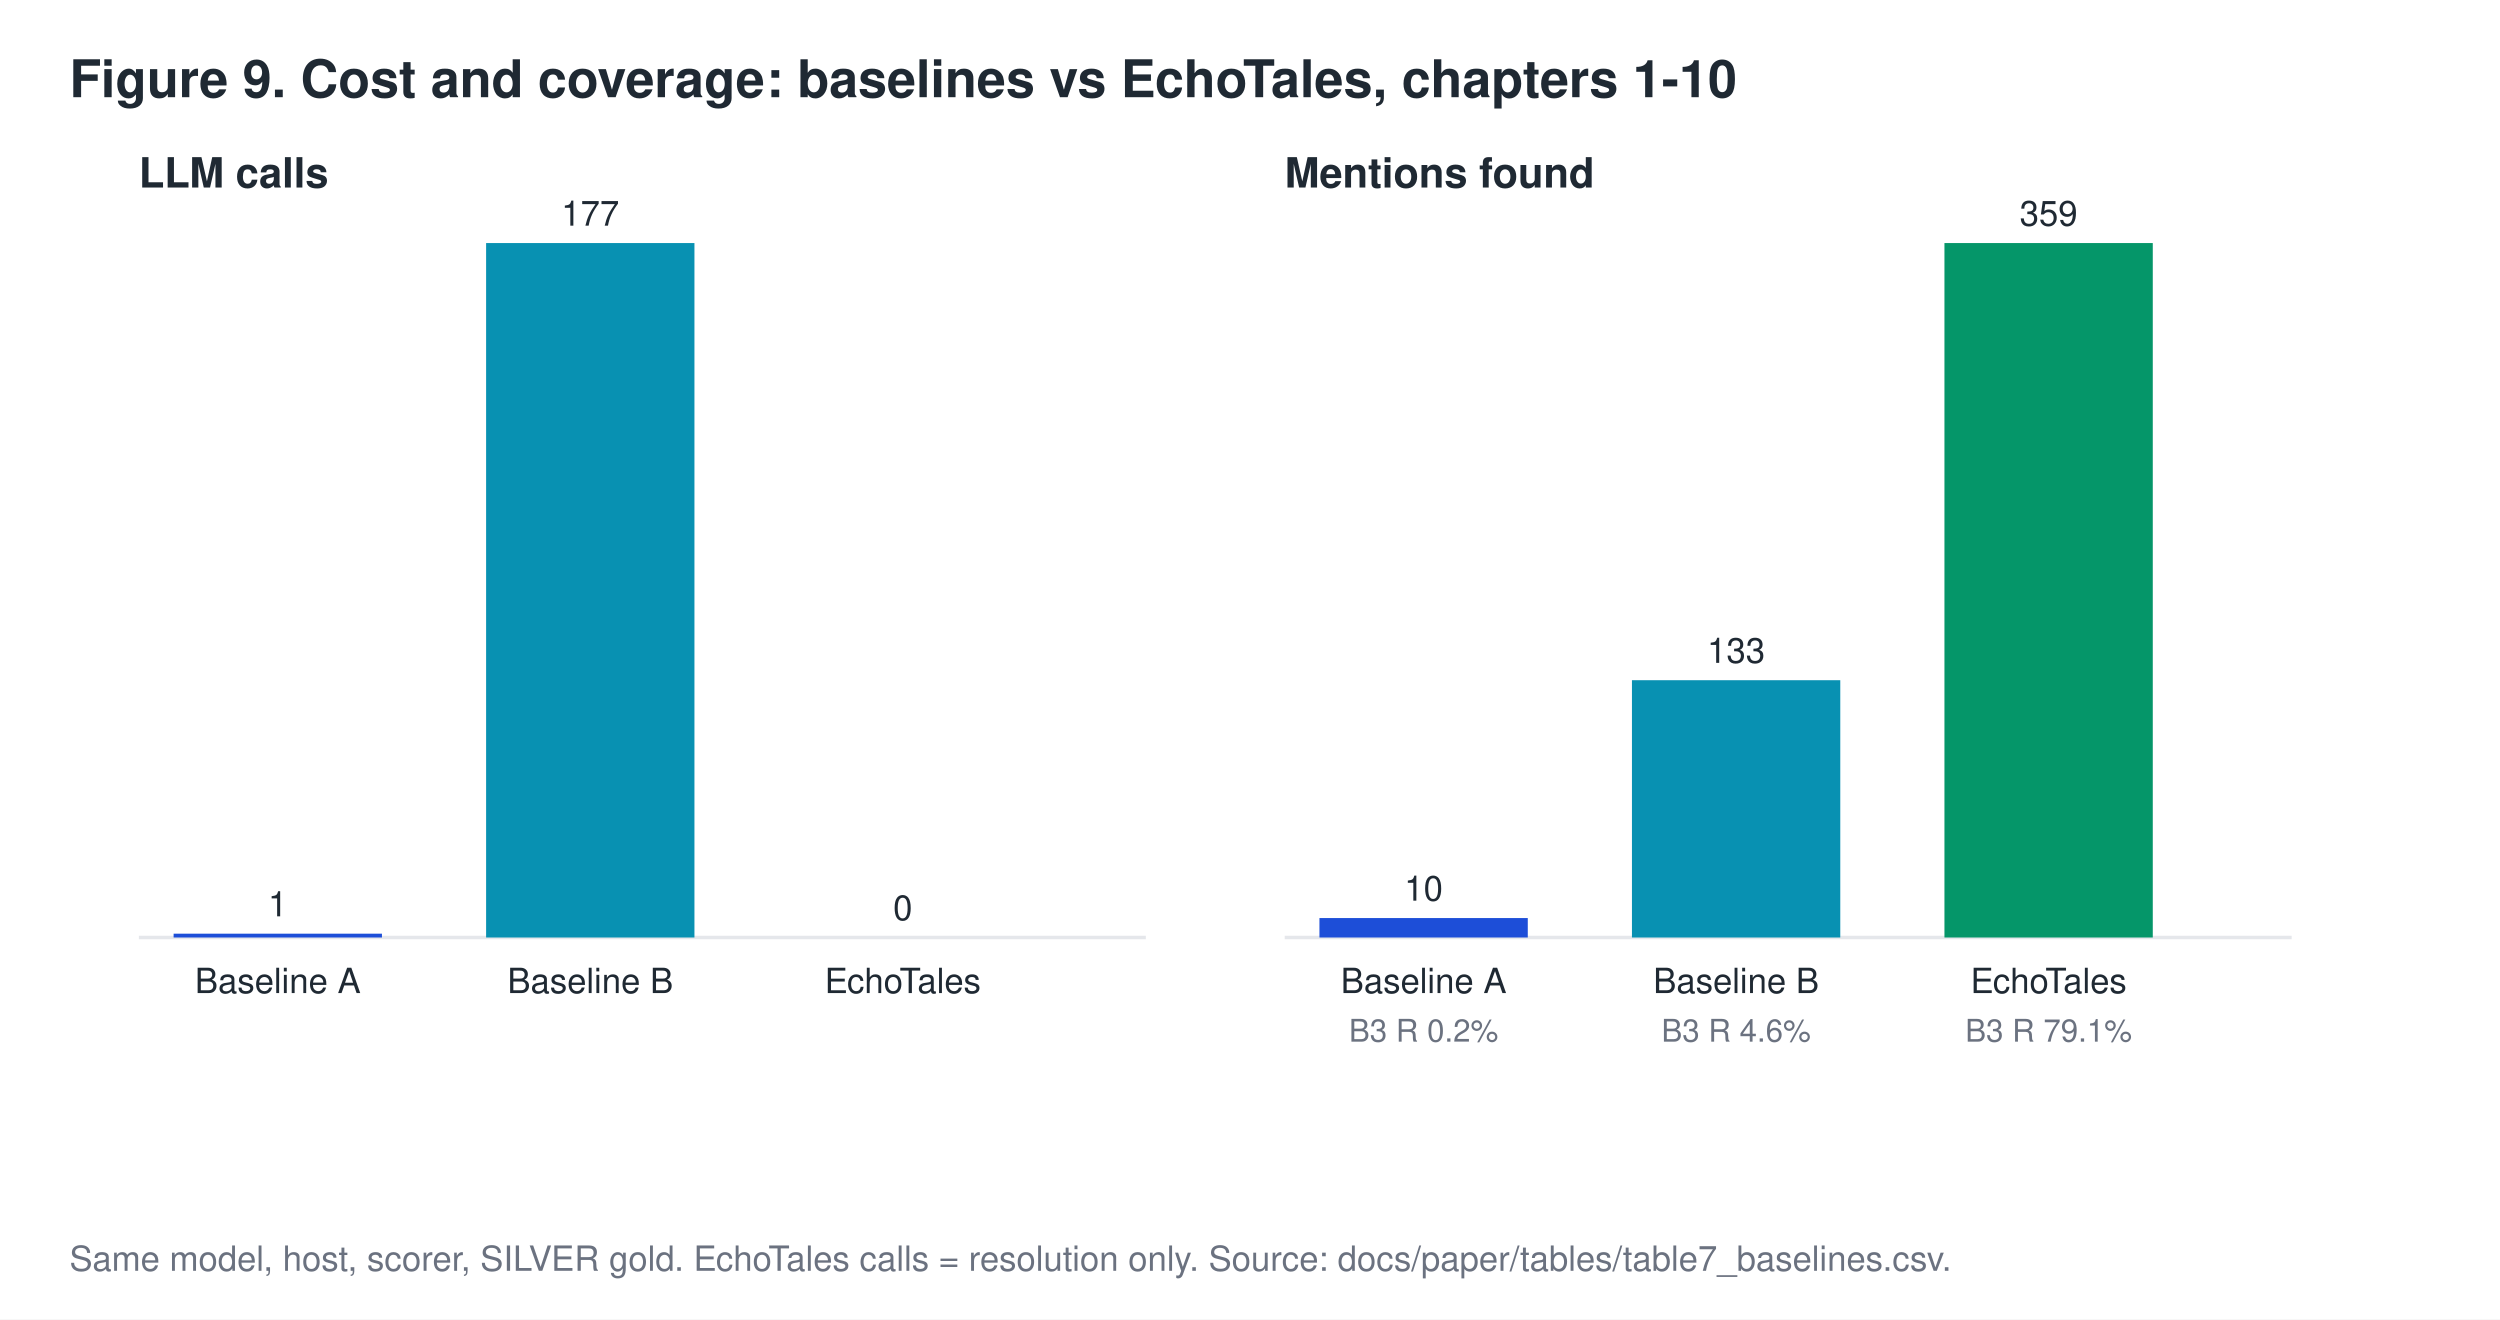
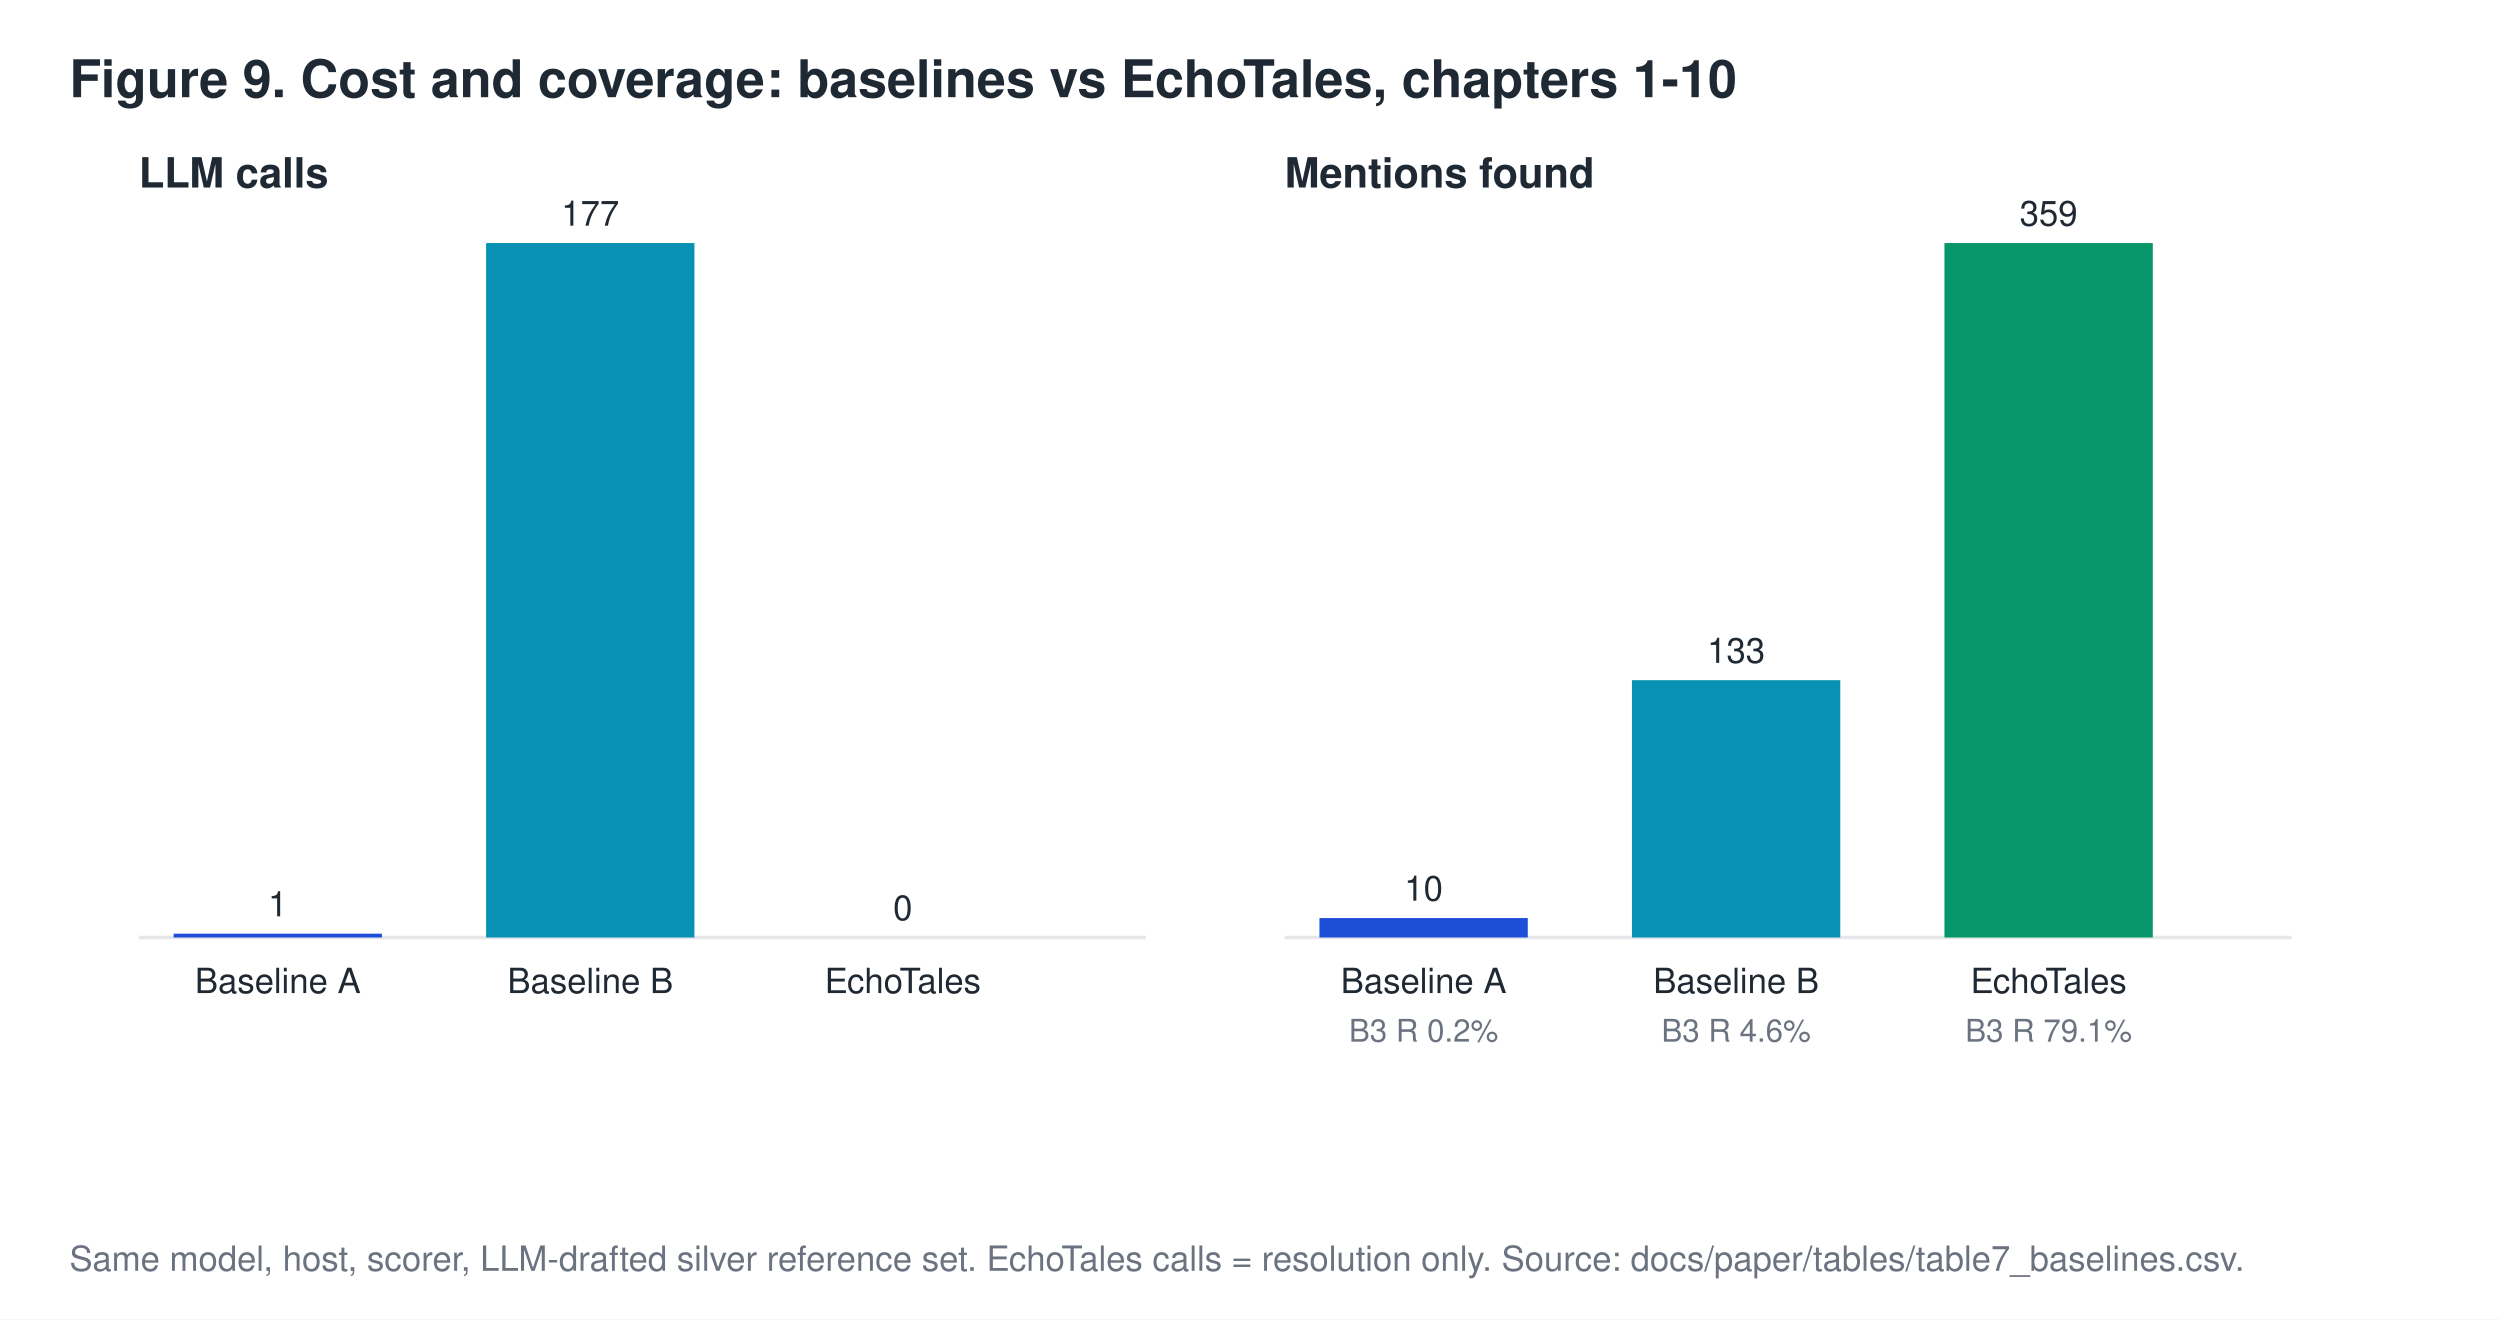
<svg xmlns="http://www.w3.org/2000/svg" width="720" height="380" viewBox="0 0 720 380">
  <rect width="720" height="380" fill="#ffffff" />
  <text x="20.0" y="28.0" font-family="Helvetica, Arial, sans-serif" font-size="15" text-anchor="start" fill="#1f2933" font-weight="bold">Figure 9. Cost and coverage: baselines vs EchoTales, chapters 1-10</text>
  <text x="40.0" y="54.0" font-family="Helvetica, Arial, sans-serif" font-size="12" text-anchor="start" fill="#1f2933" font-weight="bold">LLM calls</text>
  <line x1="40" y1="270" x2="330" y2="270" stroke="#e5e7eb" />
  <rect x="50" y="268.9" width="60" height="1.1" fill="#1d4ed8" />
  <text x="80.0" y="263.9" font-family="Helvetica, Arial, sans-serif" font-size="10" text-anchor="middle" fill="#1f2933" font-weight="normal">1</text>
  <text x="80.0" y="286.0" font-family="Helvetica, Arial, sans-serif" font-size="10" text-anchor="middle" fill="#1f2933" font-weight="normal">Baseline A</text>
  <rect x="140" y="70.0" width="60" height="200.0" fill="#0891b2" />
  <text x="170.0" y="65.0" font-family="Helvetica, Arial, sans-serif" font-size="10" text-anchor="middle" fill="#1f2933" font-weight="normal">177</text>
  <text x="170.0" y="286.0" font-family="Helvetica, Arial, sans-serif" font-size="10" text-anchor="middle" fill="#1f2933" font-weight="normal">Baseline B</text>
  <rect x="230" y="270.0" width="60" height="0.0" fill="#059669" />
  <text x="260.0" y="265.0" font-family="Helvetica, Arial, sans-serif" font-size="10" text-anchor="middle" fill="#1f2933" font-weight="normal">0</text>
  <text x="260.0" y="286.0" font-family="Helvetica, Arial, sans-serif" font-size="10" text-anchor="middle" fill="#1f2933" font-weight="normal">EchoTales</text>
  <text x="370.0" y="54.0" font-family="Helvetica, Arial, sans-serif" font-size="12" text-anchor="start" fill="#1f2933" font-weight="bold">Mentions found</text>
  <line x1="370" y1="270" x2="660" y2="270" stroke="#e5e7eb" />
  <rect x="380" y="264.4" width="60" height="5.6" fill="#1d4ed8" />
  <text x="410.0" y="259.4" font-family="Helvetica, Arial, sans-serif" font-size="10" text-anchor="middle" fill="#1f2933" font-weight="normal">10</text>
  <text x="410.0" y="286.0" font-family="Helvetica, Arial, sans-serif" font-size="10" text-anchor="middle" fill="#1f2933" font-weight="normal">Baseline A</text>
  <text x="410.0" y="300.0" font-family="Helvetica, Arial, sans-serif" font-size="9" text-anchor="middle" fill="#6b7280" font-weight="normal">B3 R 0.2%</text>
  <rect x="470" y="195.9" width="60" height="74.1" fill="#0891b2" />
  <text x="500.0" y="190.9" font-family="Helvetica, Arial, sans-serif" font-size="10" text-anchor="middle" fill="#1f2933" font-weight="normal">133</text>
  <text x="500.0" y="286.0" font-family="Helvetica, Arial, sans-serif" font-size="10" text-anchor="middle" fill="#1f2933" font-weight="normal">Baseline B</text>
  <text x="500.0" y="300.0" font-family="Helvetica, Arial, sans-serif" font-size="9" text-anchor="middle" fill="#6b7280" font-weight="normal">B3 R 4.6%</text>
  <rect x="560" y="70.0" width="60" height="200.0" fill="#059669" />
  <text x="590.0" y="65.0" font-family="Helvetica, Arial, sans-serif" font-size="10" text-anchor="middle" fill="#1f2933" font-weight="normal">359</text>
  <text x="590.0" y="286.0" font-family="Helvetica, Arial, sans-serif" font-size="10" text-anchor="middle" fill="#1f2933" font-weight="normal">EchoTales</text>
  <text x="590.0" y="300.0" font-family="Helvetica, Arial, sans-serif" font-size="9" text-anchor="middle" fill="#6b7280" font-weight="normal">B3 R 79.1%</text>
-   <text x="20.0" y="366.0" font-family="Helvetica, Arial, sans-serif" font-size="10" text-anchor="start" fill="#6b7280" font-weight="normal">Same model, host, scorer, SILVER gold. EchoTales calls = resolution only. Source: docs/paper/tables/table7_baselines.csv.</text>
+   <text x="20.0" y="366.0" font-family="Helvetica, Arial, sans-serif" font-size="10" text-anchor="start" fill="#6b7280" font-weight="normal">Same model, host, scorer, LLM-drafted silver reference set. EchoTales calls = resolution only. Source: docs/paper/tables/table7_baselines.csv.</text>
</svg>
